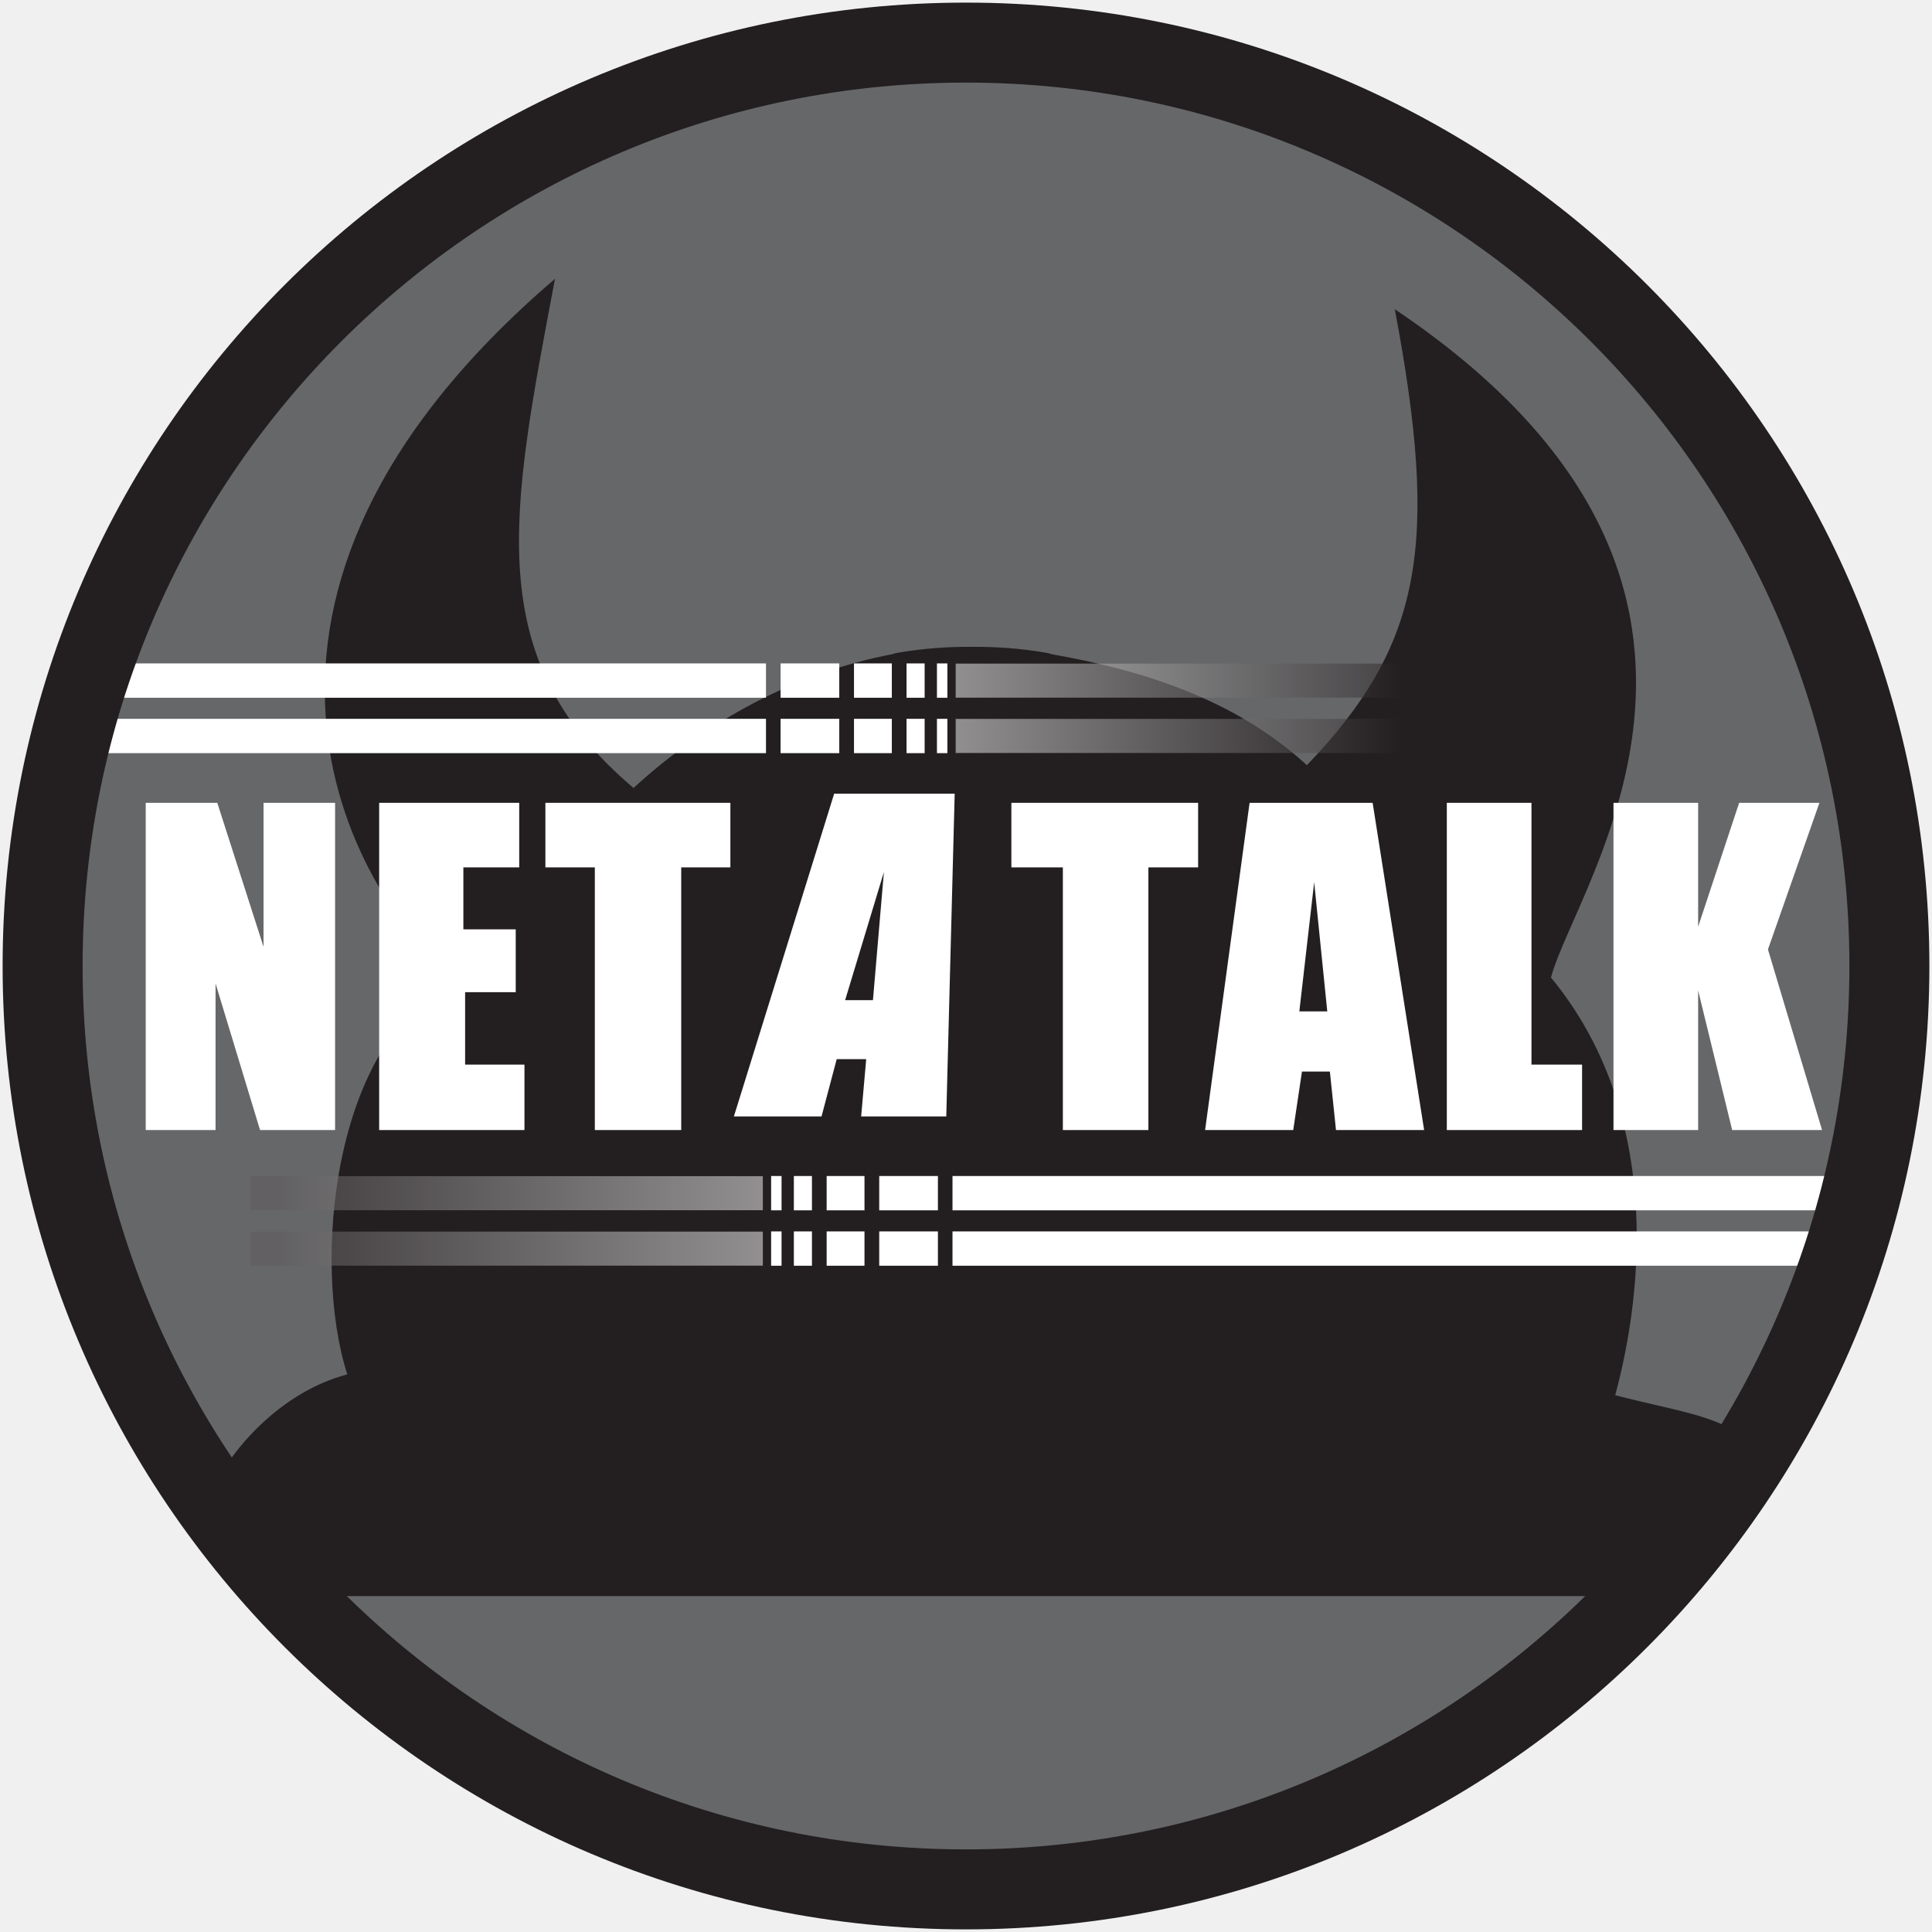
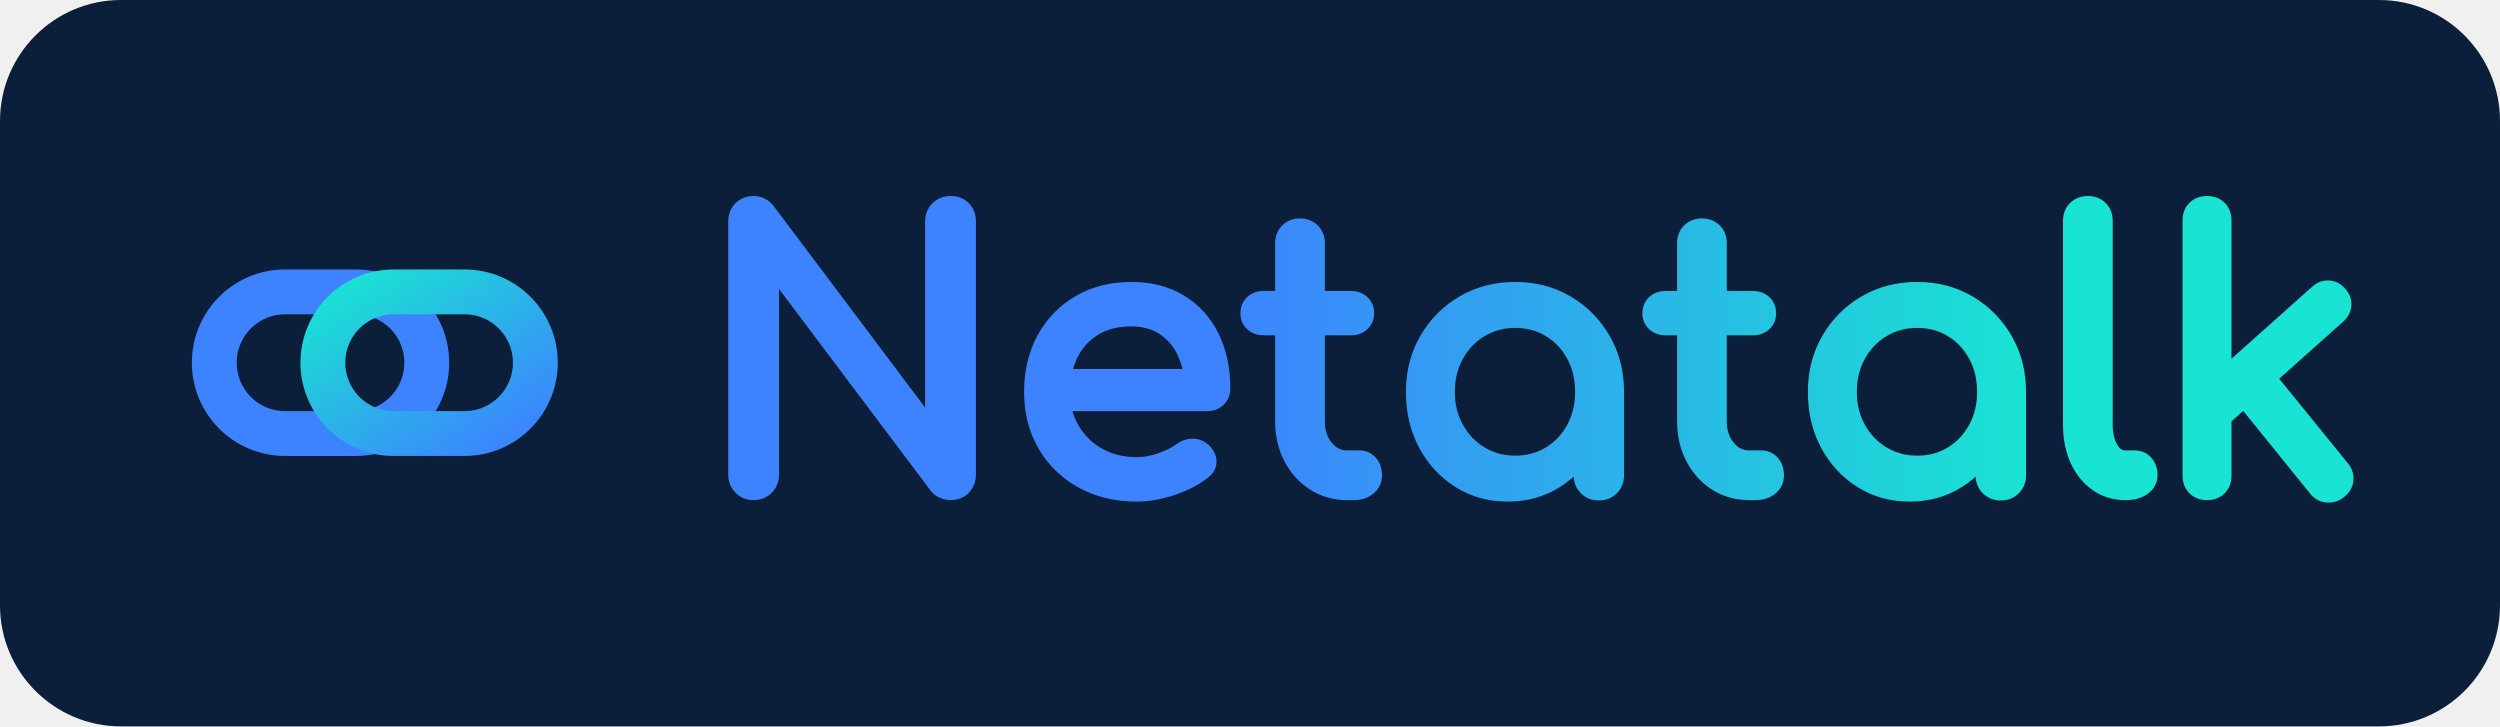
- <svg xmlns="http://www.w3.org/2000/svg" version="1.1" id="svg2" width="246" height="246" viewBox="0 0 246 246">
-   <defs id="defs6">
-     <clipPath clipPathUnits="userSpaceOnUse" id="clipPath18">
-       <path d="M 0,216 H 216 V 0 H 0 Z" id="path16" />
-     </clipPath>
-     <clipPath clipPathUnits="userSpaceOnUse" id="clipPath76">
-       <path d="m 106.997,139.145 h 43.433 v -3.278 h -43.433 z" id="path74" />
-     </clipPath>
-     <clipPath clipPathUnits="userSpaceOnUse" id="clipPath80">
-       <path d="m 150.43,135.867 h -43.433 v 3.278 h 43.433 z" id="path78" />
-     </clipPath>
-     <linearGradient x1="0" y1="0" x2="1" y2="0" gradientUnits="userSpaceOnUse" gradientTransform="matrix(43.43262,0,0,-43.43262,106.9971,137.5059)" spreadMethod="pad" id="linearGradient88">
-       <stop style="stop-opacity:1;stop-color:#ffffff" offset="0" id="stop82" />
-       <stop style="stop-opacity:1;stop-color:#231f20" offset="0.984" id="stop84" />
-       <stop style="stop-opacity:1;stop-color:#231f20" offset="1" id="stop86" />
+ <svg xmlns="http://www.w3.org/2000/svg" width="826" height="240" viewBox="0 0 826 240" role="img" aria-label="Netatalk logo">
+   <defs>
+     <linearGradient id="icon" x1="0" y1="0" x2="1" y2="1">
+       <stop offset="0" stop-color="#19E3D2" />
+       <stop offset="1" stop-color="#3D82FF" />
    </linearGradient>
-     <clipPath clipPathUnits="userSpaceOnUse" id="clipPath120">
-       <path d="m 106.997,133.854 h 43.433 v -3.278 h -43.433 z" id="path118" />
-     </clipPath>
-     <clipPath clipPathUnits="userSpaceOnUse" id="clipPath124">
-       <path d="m 150.43,130.576 h -43.433 v 3.278 h 43.433 z" id="path122" />
-     </clipPath>
-     <linearGradient x1="0" y1="0" x2="1" y2="0" gradientUnits="userSpaceOnUse" gradientTransform="matrix(43.43262,0,0,-43.43262,106.9971,132.2148)" spreadMethod="pad" id="linearGradient132">
-       <stop style="stop-opacity:1;stop-color:#ffffff" offset="0" id="stop126" />
-       <stop style="stop-opacity:1;stop-color:#231f20" offset="0.984" id="stop128" />
-       <stop style="stop-opacity:1;stop-color:#231f20" offset="1" id="stop130" />
-     </linearGradient>
-     <clipPath clipPathUnits="userSpaceOnUse" id="clipPath164">
-       <path d="M 39.641,84.903 H 88.614 V 81.626 H 39.641 Z" id="path162" />
-     </clipPath>
-     <clipPath clipPathUnits="userSpaceOnUse" id="clipPath168">
-       <path d="M 39.641,84.903 H 88.614 V 81.626 H 39.641 Z" id="path166" />
-     </clipPath>
-     <linearGradient x1="0" y1="0" x2="1" y2="0" gradientUnits="userSpaceOnUse" gradientTransform="matrix(-48.97363,0,0,48.97363,88.61426,83.26465)" spreadMethod="pad" id="linearGradient178">
-       <stop style="stop-opacity:1;stop-color:#ffffff" offset="0" id="stop170" />
-       <stop style="stop-opacity:1;stop-color:#5d5a5b" offset="0.952" id="stop172" />
-       <stop style="stop-opacity:1;stop-color:#5d5a5b" offset="0.967" id="stop174" />
-       <stop style="stop-opacity:1;stop-color:#5d5a5b" offset="1" id="stop176" />
-     </linearGradient>
-     <clipPath clipPathUnits="userSpaceOnUse" id="clipPath210">
-       <path d="M 39.641,90.194 H 88.614 V 86.917 H 39.641 Z" id="path208" />
-     </clipPath>
-     <clipPath clipPathUnits="userSpaceOnUse" id="clipPath214">
-       <path d="M 39.641,90.194 H 88.614 V 86.917 H 39.641 Z" id="path212" />
-     </clipPath>
-     <linearGradient x1="0" y1="0" x2="1" y2="0" gradientUnits="userSpaceOnUse" gradientTransform="matrix(-48.97363,0,0,48.97363,88.61426,88.55566)" spreadMethod="pad" id="linearGradient224">
-       <stop style="stop-opacity:1;stop-color:#ffffff" offset="0" id="stop216" />
-       <stop style="stop-opacity:1;stop-color:#5d5a5b" offset="0.952" id="stop218" />
-       <stop style="stop-opacity:1;stop-color:#5d5a5b" offset="0.967" id="stop220" />
-       <stop style="stop-opacity:1;stop-color:#5d5a5b" offset="1" id="stop222" />
+     <linearGradient id="word" x1="100" y1="0" x2="4418" y2="0" gradientUnits="userSpaceOnUse">
+       <stop offset="0" stop-color="#3D82FF" />
+       <stop offset="0.30" stop-color="#3D82FF" />
+       <stop offset="0.80" stop-color="#19E3D2" />
+       <stop offset="1" stop-color="#19E3D2" />
    </linearGradient>
  </defs>
-   <g id="g10" transform="matrix(1.333333,0,0,-1.333333,0,288)">
-     <g id="g12" transform="translate(-15.75025,13.50046)">
-       <g id="g14" clip-path="url(#clipPath18)">
-         <g id="g20" transform="translate(108,198.8301)">
-           <path d="m 0,0 c -48.921,0 -88.579,-39.658 -88.579,-88.58 0,-48.921 39.658,-88.579 88.579,-88.579 48.921,0 88.579,39.658 88.579,88.579 C 88.579,-39.658 48.921,0 0,0" style="fill:#666769;fill-opacity:1;fill-rule:nonzero;stroke:none" id="path22" />
-         </g>
-         <g id="g24" transform="translate(183.7432,62.8789)">
-           <path d="m 0,0 c -1.408,4.226 -6.746,4.55 -13.746,6.384 2.763,10.185 4.357,27.183 -6.136,39.886 2.455,9.143 23.932,37.739 -14.912,63.82 4.25,-22.5 2.639,-32.033 -8.393,-43.542 -6.999,6.423 -15.959,9.114 -24.353,10.594 -0.285,0.102 -0.564,0.145 -0.828,0.189 -2.275,0.379 -4.547,0.533 -6.807,0.52 -2.26,0.013 -4.532,-0.141 -6.806,-0.52 -0.265,-0.044 -0.543,-0.087 -0.829,-0.189 -9.108,-1.735 -17.684,-6.348 -24.683,-12.771 -14.625,12.375 -11.75,26.125 -7.5,48.625 -35.5,-30.375 -19.75,-58.375 -9.5,-67 -11.75,-5.625 -13.75,-27 -10.334,-37.625 -7,-1.834 -12.145,-8.355 -13.553,-12.581 -1.409,-4.226 7.886,-8.591 7.886,-8.591 h 0.219 130.201 0.218 c 0,0 11.264,8.575 9.856,12.801" style="fill:#231f20;fill-opacity:1;fill-rule:nonzero;stroke:none" id="path26" />
-         </g>
-         <g id="g28" transform="translate(29.667,94.583)">
-           <path d="M 0,0 V 31.25 H 6.833 L 11.25,17.5 v 13.75 h 6.833 V 0 H 10.917 L 6.667,14 V 0 Z" style="fill:#ffffff;fill-opacity:1;fill-rule:nonzero;stroke:none" id="path30" />
-         </g>
-         <g id="g32" transform="translate(51.9585,125.833)">
-           <path d="M 0,0 H 13.375 V -6.166 H 8.042 v -5.917 h 5 v -6 H 8.208 V -25 h 5.667 v -6.25 H 0 Z" style="fill:#ffffff;fill-opacity:1;fill-rule:nonzero;stroke:none" id="path34" />
-         </g>
-         <g id="g36" transform="translate(72.5547,94.583)">
-           <path d="M 0,0 V 25.084 H -4.721 V 31.25 H 12.945 V 25.084 H 8.25 V 0 Z" style="fill:#ffffff;fill-opacity:1;fill-rule:nonzero;stroke:none" id="path38" />
-         </g>
-         <g id="g40" transform="translate(117.25,94.583)">
-           <path d="M 0,0 V 25.083 H -4.917 V 31.25 H 12.917 V 25.083 H 8.167 V 0 Z" style="fill:#ffffff;fill-opacity:1;fill-rule:nonzero;stroke:none" id="path42" />
-         </g>
-         <g id="g44" transform="translate(142.5,105.917)">
-           <path d="M 0,0 -1.25,12.333 -2.667,0 Z m -11.667,-11.334 4.25,31.25 H 4.333 L 9.25,-11.334 H 0.833 L 0.25,-5.75 h -2.667 l -0.833,-5.584 z" style="fill:#ffffff;fill-opacity:1;fill-rule:nonzero;stroke:none" id="path46" />
-         </g>
-         <g id="g48" transform="translate(153.917,94.583)">
-           <path d="m 0,0 v 31.25 h 8.083 v -25 h 4.834 V 0 Z" style="fill:#ffffff;fill-opacity:1;fill-rule:nonzero;stroke:none" id="path50" />
-         </g>
-         <g id="g52" transform="translate(169.834,94.583)">
-           <path d="M 0,0 V 31.25 H 8.083 V 19.417 L 12,31.25 h 7.666 L 14.75,17.25 19.916,0 H 11.333 L 8.083,13.333 V 0 Z" style="fill:#ffffff;fill-opacity:1;fill-rule:nonzero;stroke:none" id="path54" />
-         </g>
-         <g id="g56" transform="translate(100.1602,119.2227)">
-           <path d="m 0,0 -3.702,-12.233 h 2.656 z M -14.326,-23.34 -4.749,7.484 H 6.76 L 5.956,-23.34 h -8.129 l 0.483,5.473 h -2.817 l -1.449,-5.473 z" style="fill:#ffffff;fill-opacity:1;fill-rule:nonzero;stroke:none" id="path58" />
-         </g>
-         <path d="M 24.609,135.867 H 88.9 v 3.278 H 24.609 Z" style="fill:#ffffff;fill-opacity:1;fill-rule:nonzero;stroke:none" id="path60" />
-         <path d="m 95.898,135.867 h -5.604 v 3.278 h 5.604 z" style="fill:#ffffff;fill-opacity:1;fill-rule:nonzero;stroke:none" id="path62" />
-         <path d="m 100.917,135.867 h -3.613 v 3.278 h 3.613 z" style="fill:#ffffff;fill-opacity:1;fill-rule:nonzero;stroke:none" id="path64" />
-         <path d="m 104.05,135.867 h -1.727 v 3.278 h 1.727 z" style="fill:#ffffff;fill-opacity:1;fill-rule:nonzero;stroke:none" id="path66" />
-         <path d="m 106.222,135.867 h -0.997 v 3.278 h 0.997 z" style="fill:#ffffff;fill-opacity:1;fill-rule:nonzero;stroke:none" id="path68" />
-         <g id="g70">
-           <g id="g72" />
-           <g id="g102">
-             <g clip-path="url(#clipPath76)" opacity="0.5" id="g100">
-               <g id="g98">
-                 <g clip-path="url(#clipPath80)" id="g96">
-                   <g id="g94">
-                     <g id="g92">
-                       <path d="m 150.43,135.867 h -43.433 v 3.278 h 43.433 z" style="fill:url(#linearGradient88);stroke:none" id="path90" />
-                     </g>
-                   </g>
-                 </g>
-               </g>
-             </g>
-           </g>
-         </g>
-         <path d="M 24.609,130.576 H 88.9 v 3.278 H 24.609 Z" style="fill:#ffffff;fill-opacity:1;fill-rule:nonzero;stroke:none" id="path104" />
-         <path d="m 95.898,130.576 h -5.604 v 3.278 h 5.604 z" style="fill:#ffffff;fill-opacity:1;fill-rule:nonzero;stroke:none" id="path106" />
-         <path d="m 100.917,130.576 h -3.613 v 3.278 h 3.613 z" style="fill:#ffffff;fill-opacity:1;fill-rule:nonzero;stroke:none" id="path108" />
-         <path d="m 104.05,130.576 h -1.727 v 3.278 h 1.727 z" style="fill:#ffffff;fill-opacity:1;fill-rule:nonzero;stroke:none" id="path110" />
-         <path d="m 106.222,130.576 h -0.997 v 3.278 h 0.997 z" style="fill:#ffffff;fill-opacity:1;fill-rule:nonzero;stroke:none" id="path112" />
-         <g id="g114">
-           <g id="g116" />
-           <g id="g146">
-             <g clip-path="url(#clipPath120)" opacity="0.5" id="g144">
-               <g id="g142">
-                 <g clip-path="url(#clipPath124)" id="g140">
-                   <g id="g138">
-                     <g id="g136">
-                       <path d="m 150.43,130.576 h -43.433 v 3.278 h 43.433 z" style="fill:url(#linearGradient132);stroke:none" id="path134" />
-                     </g>
-                   </g>
-                 </g>
-               </g>
-             </g>
-           </g>
-         </g>
-         <path d="m 193.734,84.903 h -87.023 v -3.277 h 87.023 z" style="fill:#ffffff;fill-opacity:1;fill-rule:nonzero;stroke:none" id="path148" />
-         <path d="m 99.713,84.903 h 5.605 v -3.277 h -5.605 z" style="fill:#ffffff;fill-opacity:1;fill-rule:nonzero;stroke:none" id="path150" />
-         <path d="m 94.693,84.903 h 3.613 v -3.277 h -3.613 z" style="fill:#ffffff;fill-opacity:1;fill-rule:nonzero;stroke:none" id="path152" />
-         <path d="m 91.561,84.903 h 1.727 v -3.277 h -1.727 z" style="fill:#ffffff;fill-opacity:1;fill-rule:nonzero;stroke:none" id="path154" />
-         <path d="m 89.39,84.903 h 0.997 V 81.626 H 89.39 Z" style="fill:#ffffff;fill-opacity:1;fill-rule:nonzero;stroke:none" id="path156" />
-         <g id="g158">
-           <g id="g160" />
-           <g id="g192">
-             <g clip-path="url(#clipPath164)" opacity="0.5" id="g190">
-               <g id="g188">
-                 <g clip-path="url(#clipPath168)" id="g186">
-                   <g id="g184">
-                     <g id="g182">
-                       <path d="M 39.641,84.903 H 88.614 V 81.626 H 39.641 Z" style="fill:url(#linearGradient178);stroke:none" id="path180" />
-                     </g>
-                   </g>
-                 </g>
-               </g>
-             </g>
-           </g>
-         </g>
-         <path d="m 193.734,90.194 h -87.023 v -3.277 h 87.023 z" style="fill:#ffffff;fill-opacity:1;fill-rule:nonzero;stroke:none" id="path194" />
-         <path d="m 99.713,90.194 h 5.605 v -3.277 h -5.605 z" style="fill:#ffffff;fill-opacity:1;fill-rule:nonzero;stroke:none" id="path196" />
-         <path d="m 94.693,90.194 h 3.613 v -3.277 h -3.613 z" style="fill:#ffffff;fill-opacity:1;fill-rule:nonzero;stroke:none" id="path198" />
-         <path d="m 91.561,90.194 h 1.727 v -3.277 h -1.727 z" style="fill:#ffffff;fill-opacity:1;fill-rule:nonzero;stroke:none" id="path200" />
-         <path d="m 89.39,90.194 h 0.997 V 86.917 H 89.39 Z" style="fill:#ffffff;fill-opacity:1;fill-rule:nonzero;stroke:none" id="path202" />
-         <g id="g204">
-           <g id="g206" />
-           <g id="g238">
-             <g clip-path="url(#clipPath210)" opacity="0.5" id="g236">
-               <g id="g234">
-                 <g clip-path="url(#clipPath214)" id="g232">
-                   <g id="g230">
-                     <g id="g228">
-                       <path d="M 39.641,90.194 H 88.614 V 86.917 H 39.641 Z" style="fill:url(#linearGradient224);stroke:none" id="path226" />
-                     </g>
-                   </g>
-                 </g>
-               </g>
-             </g>
-           </g>
-         </g>
-         <g id="g240" transform="translate(108,194.6118)">
-           <path d="m 0,0 c -46.591,0 -84.361,-37.77 -84.361,-84.362 0,-46.592 37.77,-84.361 84.361,-84.361 46.592,0 84.361,37.769 84.361,84.361 C 84.361,-37.77 46.592,0 0,0 m 92,-84.362 c 0,-50.81 -41.189,-92 -92,-92 -50.81,0 -92,41.19 -92,92 0,50.81 41.19,92 92,92 50.811,0 92,-41.19 92,-92" style="fill:#231f20;fill-opacity:1;fill-rule:nonzero;stroke:none" id="path242" />
-         </g>
-       </g>
+   <rect width="826" height="240" rx="40" fill="#0B1F3A" />
+   <g transform="translate(24,20) scale(0.39)">
+     <g fill="none" stroke-width="38" stroke-linecap="round">
+       <rect x="120" y="196" width="180" height="120" rx="60" stroke="#3D82FF" />
+       <rect x="212" y="196" width="180" height="120" rx="60" stroke="url(#icon)" />
    </g>
  </g>
+   <g transform="translate(230.3,163.2) scale(0.12343)">
+     <path d="M151 0Q129 0 114.5 -15.0Q100 -30 100 -52V-729Q100 -752 114.5 -766.5Q129 -781 151 -781Q175 -781 191 -762L627 -182V-729Q627 -752 642.0 -766.5Q657 -781 679 -781Q702 -781 716.0 -766.5Q730 -752 730 -729V-52Q730 -30 716.0 -15.0Q702 0 679 0Q669 0 657.5 -4.5Q646 -9 639 -18L203 -598V-52Q203 -30 188.5 -15.0Q174 0 151 0ZM1177 4Q1094 4 1029.5 -31.5Q965 -67 928.5 -129.5Q892 -192 892 -273Q892 -355 926.5 -417.5Q961 -480 1022.0 -515.5Q1083 -551 1162 -551Q1240 -551 1296.0 -516.5Q1352 -482 1381.5 -421.5Q1411 -361 1411 -282Q1411 -263 1398.0 -250.5Q1385 -238 1365 -238H962V-318H1362L1321 -290Q1320 -340 1301.0 -379.5Q1282 -419 1247.0 -442.0Q1212 -465 1162 -465Q1105 -465 1064.5 -440.0Q1024 -415 1003.0 -371.5Q982 -328 982 -273Q982 -218 1007.0 -175.0Q1032 -132 1076.0 -107.0Q1120 -82 1177 -82Q1208 -82 1240.5 -93.5Q1273 -105 1293 -120Q1308 -131 1325.5 -131.5Q1343 -132 1356 -121Q1373 -106 1374.0 -88.0Q1375 -70 1358 -57Q1324 -30 1273.5 -13.0Q1223 4 1177 4ZM1740 0Q1690 0 1650.0 -25.5Q1610 -51 1587.0 -95.0Q1564 -139 1564 -194V-671Q1564 -693 1578.0 -707.0Q1592 -721 1614 -721Q1636 -721 1650.0 -707.0Q1664 -693 1664 -671V-194Q1664 -154 1686.0 -127.0Q1708 -100 1740 -100H1774Q1792 -100 1804.5 -86.0Q1817 -72 1817 -50Q1817 -28 1800.5 -14.0Q1784 0 1758 0ZM1518 -441Q1497 -441 1484.0 -453.0Q1471 -465 1471 -483Q1471 -503 1484.0 -515.0Q1497 -527 1518 -527H1749Q1770 -527 1783.0 -515.0Q1796 -503 1796 -483Q1796 -465 1783.0 -453.0Q1770 -441 1749 -441ZM2170 4Q2097 4 2039.0 -32.5Q1981 -69 1947.5 -131.5Q1914 -194 1914 -273Q1914 -352 1950.5 -415.0Q1987 -478 2049.5 -514.5Q2112 -551 2190 -551Q2268 -551 2330.0 -514.5Q2392 -478 2428.5 -415.0Q2465 -352 2465 -273H2426Q2426 -194 2392.5 -131.5Q2359 -69 2301.0 -32.5Q2243 4 2170 4ZM2190 -86Q2241 -86 2281.0 -110.5Q2321 -135 2344.0 -177.5Q2367 -220 2367 -273Q2367 -327 2344.0 -369.5Q2321 -412 2281.0 -436.5Q2241 -461 2190 -461Q2140 -461 2099.5 -436.5Q2059 -412 2035.5 -369.5Q2012 -327 2012 -273Q2012 -220 2035.5 -177.5Q2059 -135 2099.5 -110.5Q2140 -86 2190 -86ZM2414 1Q2392 1 2377.5 -13.5Q2363 -28 2363 -50V-203L2382 -309L2465 -273V-50Q2465 -28 2450.5 -13.5Q2436 1 2414 1ZM2816 0Q2766 0 2726.0 -25.5Q2686 -51 2663.0 -95.0Q2640 -139 2640 -194V-671Q2640 -693 2654.0 -707.0Q2668 -721 2690 -721Q2712 -721 2726.0 -707.0Q2740 -693 2740 -671V-194Q2740 -154 2762.0 -127.0Q2784 -100 2816 -100H2850Q2868 -100 2880.5 -86.0Q2893 -72 2893 -50Q2893 -28 2876.5 -14.0Q2860 0 2834 0ZM2594 -441Q2573 -441 2560.0 -453.0Q2547 -465 2547 -483Q2547 -503 2560.0 -515.0Q2573 -527 2594 -527H2825Q2846 -527 2859.0 -515.0Q2872 -503 2872 -483Q2872 -465 2859.0 -453.0Q2846 -441 2825 -441ZM3246 4Q3173 4 3115.0 -32.5Q3057 -69 3023.5 -131.5Q2990 -194 2990 -273Q2990 -352 3026.5 -415.0Q3063 -478 3125.5 -514.5Q3188 -551 3266 -551Q3344 -551 3406.0 -514.5Q3468 -478 3504.5 -415.0Q3541 -352 3541 -273H3502Q3502 -194 3468.5 -131.5Q3435 -69 3377.0 -32.5Q3319 4 3246 4ZM3266 -86Q3317 -86 3357.0 -110.5Q3397 -135 3420.0 -177.5Q3443 -220 3443 -273Q3443 -327 3420.0 -369.5Q3397 -412 3357.0 -436.5Q3317 -461 3266 -461Q3216 -461 3175.5 -436.5Q3135 -412 3111.5 -369.5Q3088 -327 3088 -273Q3088 -220 3111.5 -177.5Q3135 -135 3175.5 -110.5Q3216 -86 3266 -86ZM3490 1Q3468 1 3453.5 -13.5Q3439 -28 3439 -50V-203L3458 -309L3541 -273V-50Q3541 -28 3526.5 -13.5Q3512 1 3490 1ZM3823 0Q3779 0 3745.0 -24.0Q3711 -48 3692.0 -89.5Q3673 -131 3673 -185V-731Q3673 -753 3687.0 -767.0Q3701 -781 3723 -781Q3745 -781 3759.0 -767.0Q3773 -753 3773 -731V-185Q3773 -148 3787.0 -124.0Q3801 -100 3823 -100H3848Q3868 -100 3880.5 -86.0Q3893 -72 3893 -50Q3893 -28 3874.0 -14.0Q3855 0 3825 0ZM4089 -200 4027 -268 4334 -542Q4349 -556 4367.5 -555.0Q4386 -554 4399 -539Q4413 -524 4412.0 -506.0Q4411 -488 4396 -474ZM4042 0Q4020 0 4006.5 -13.5Q3993 -27 3993 -49V-732Q3993 -754 4006.5 -767.5Q4020 -781 4042 -781Q4064 -781 4077.5 -767.5Q4091 -754 4091 -732V-49Q4091 -27 4077.5 -13.5Q4064 0 4042 0ZM4399 -5Q4383 8 4363.5 6.5Q4344 5 4331 -11L4128 -262L4198 -328L4406 -72Q4419 -56 4417.5 -37.5Q4416 -19 4399 -5Z" fill="url(#word)" stroke="url(#word)" stroke-width="33" stroke-linejoin="round" stroke-linecap="round" />
+   </g>
</svg>
